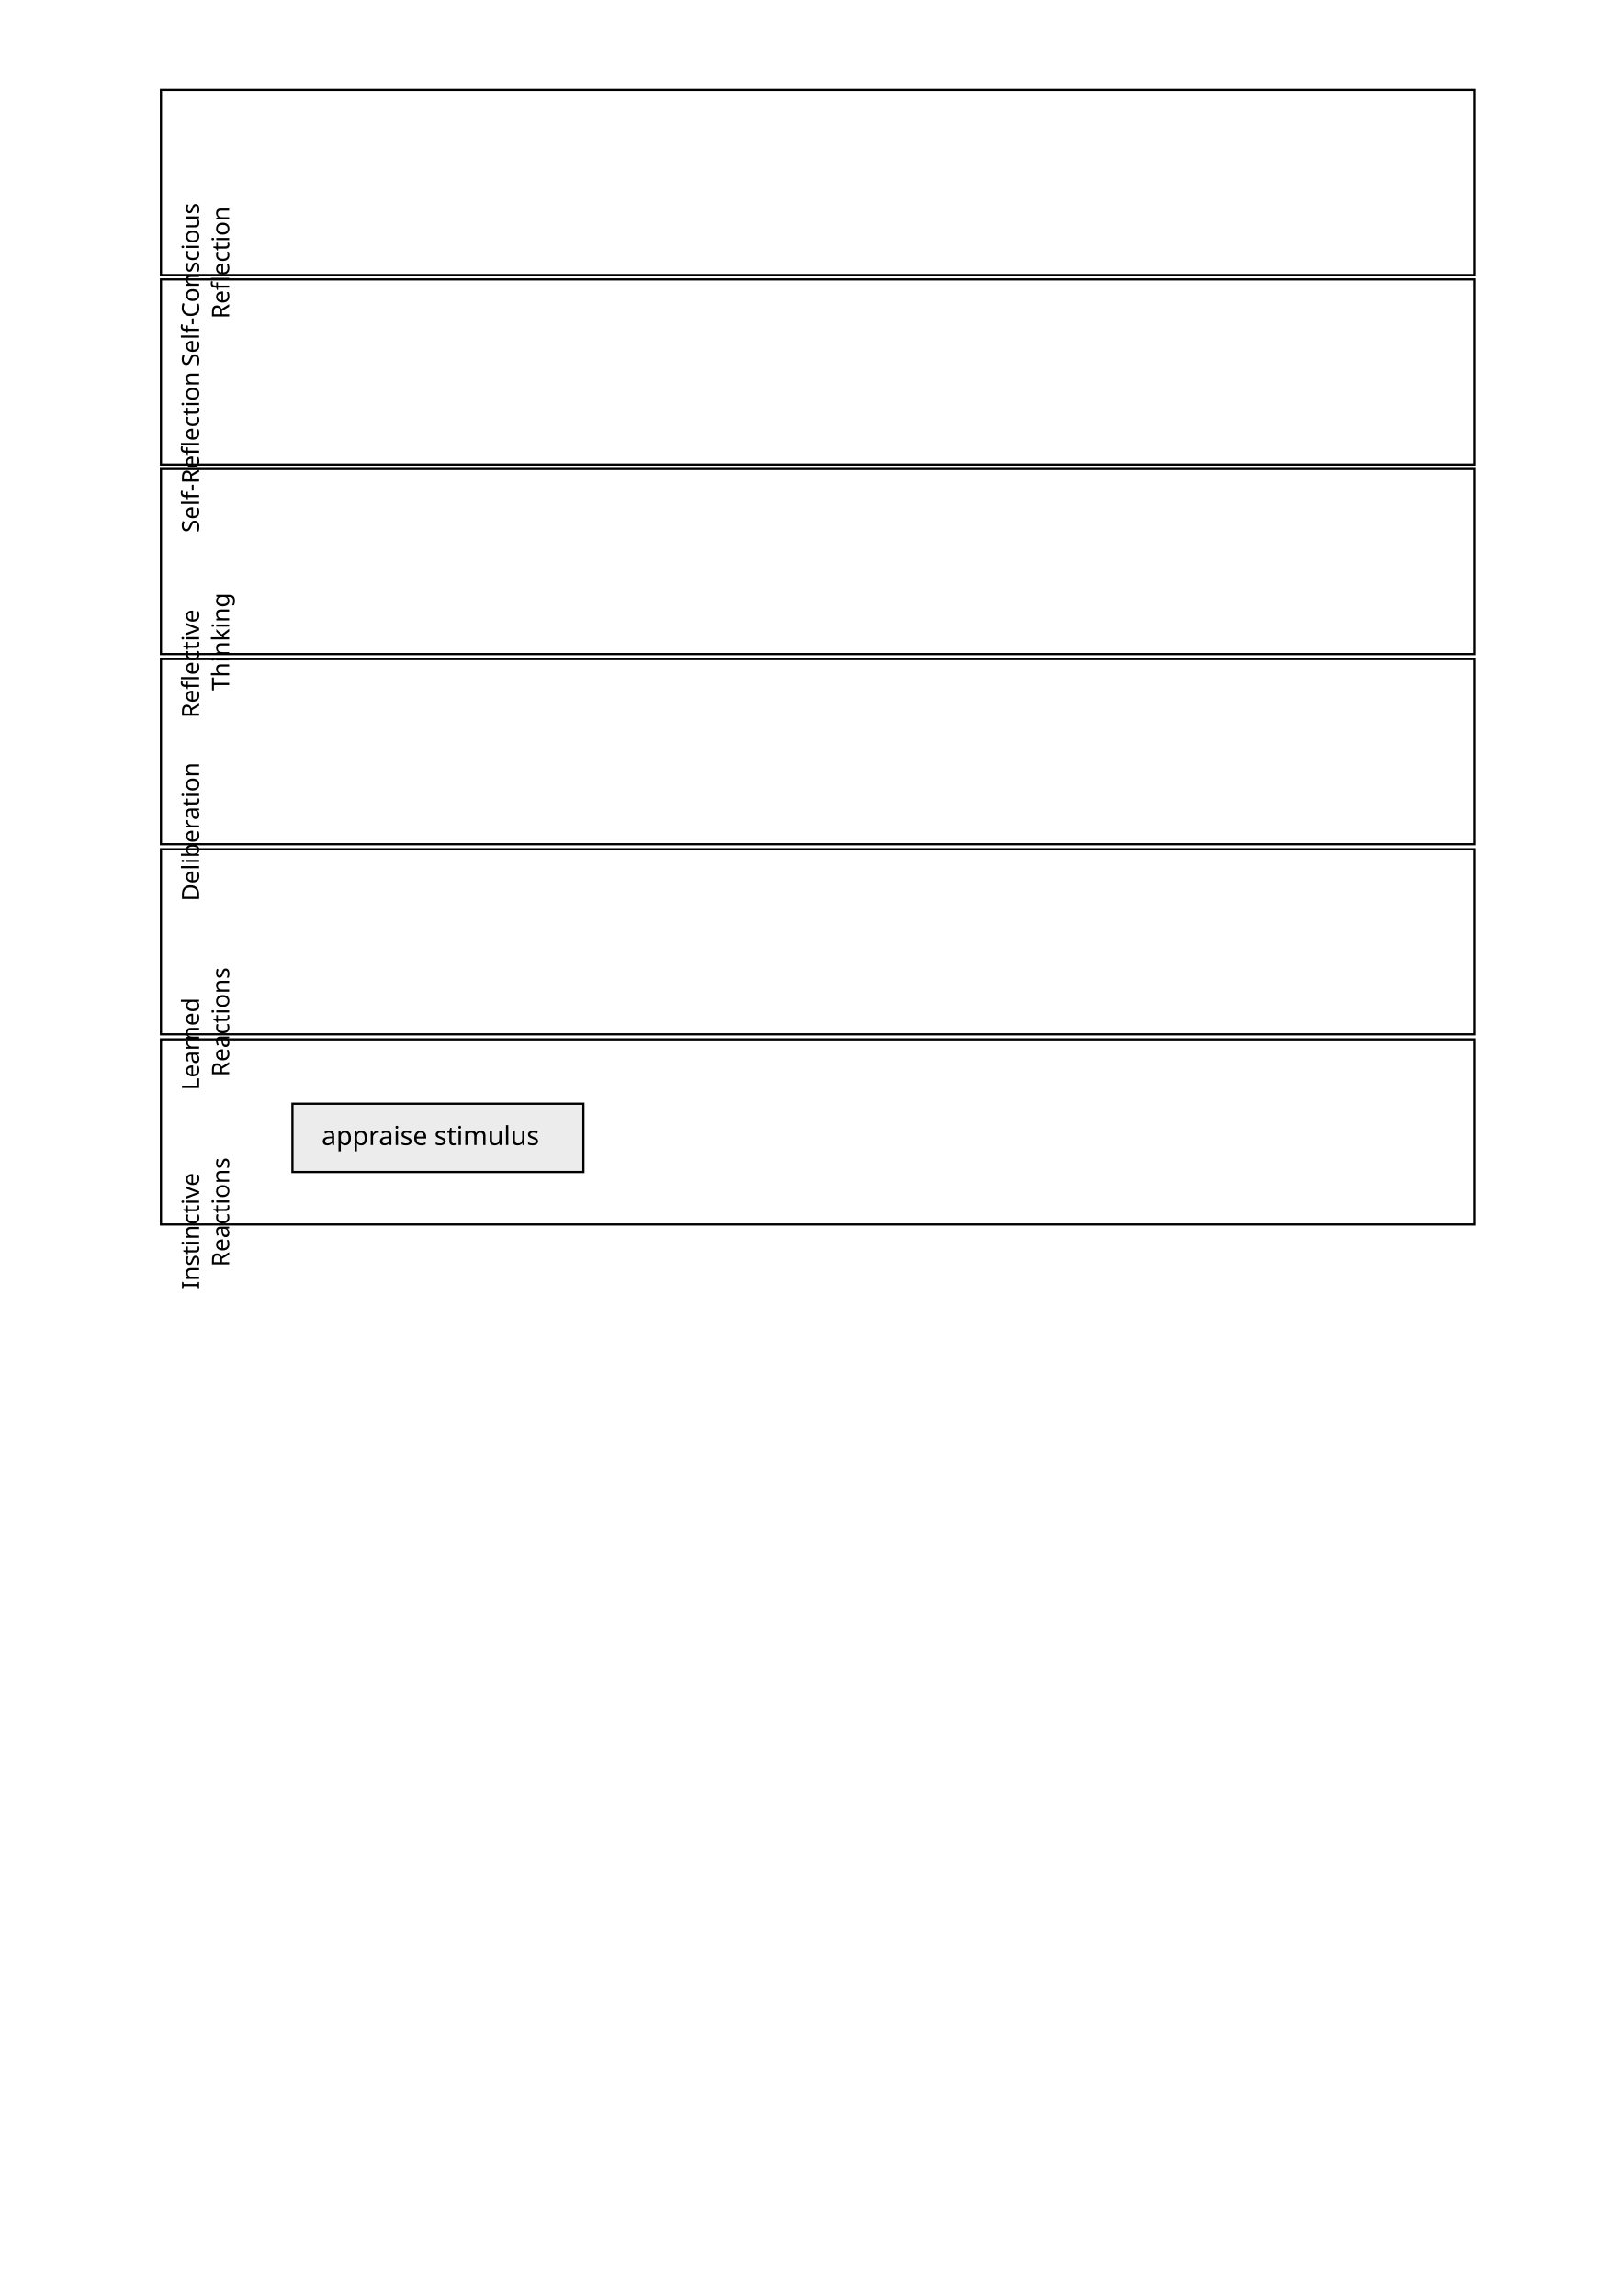
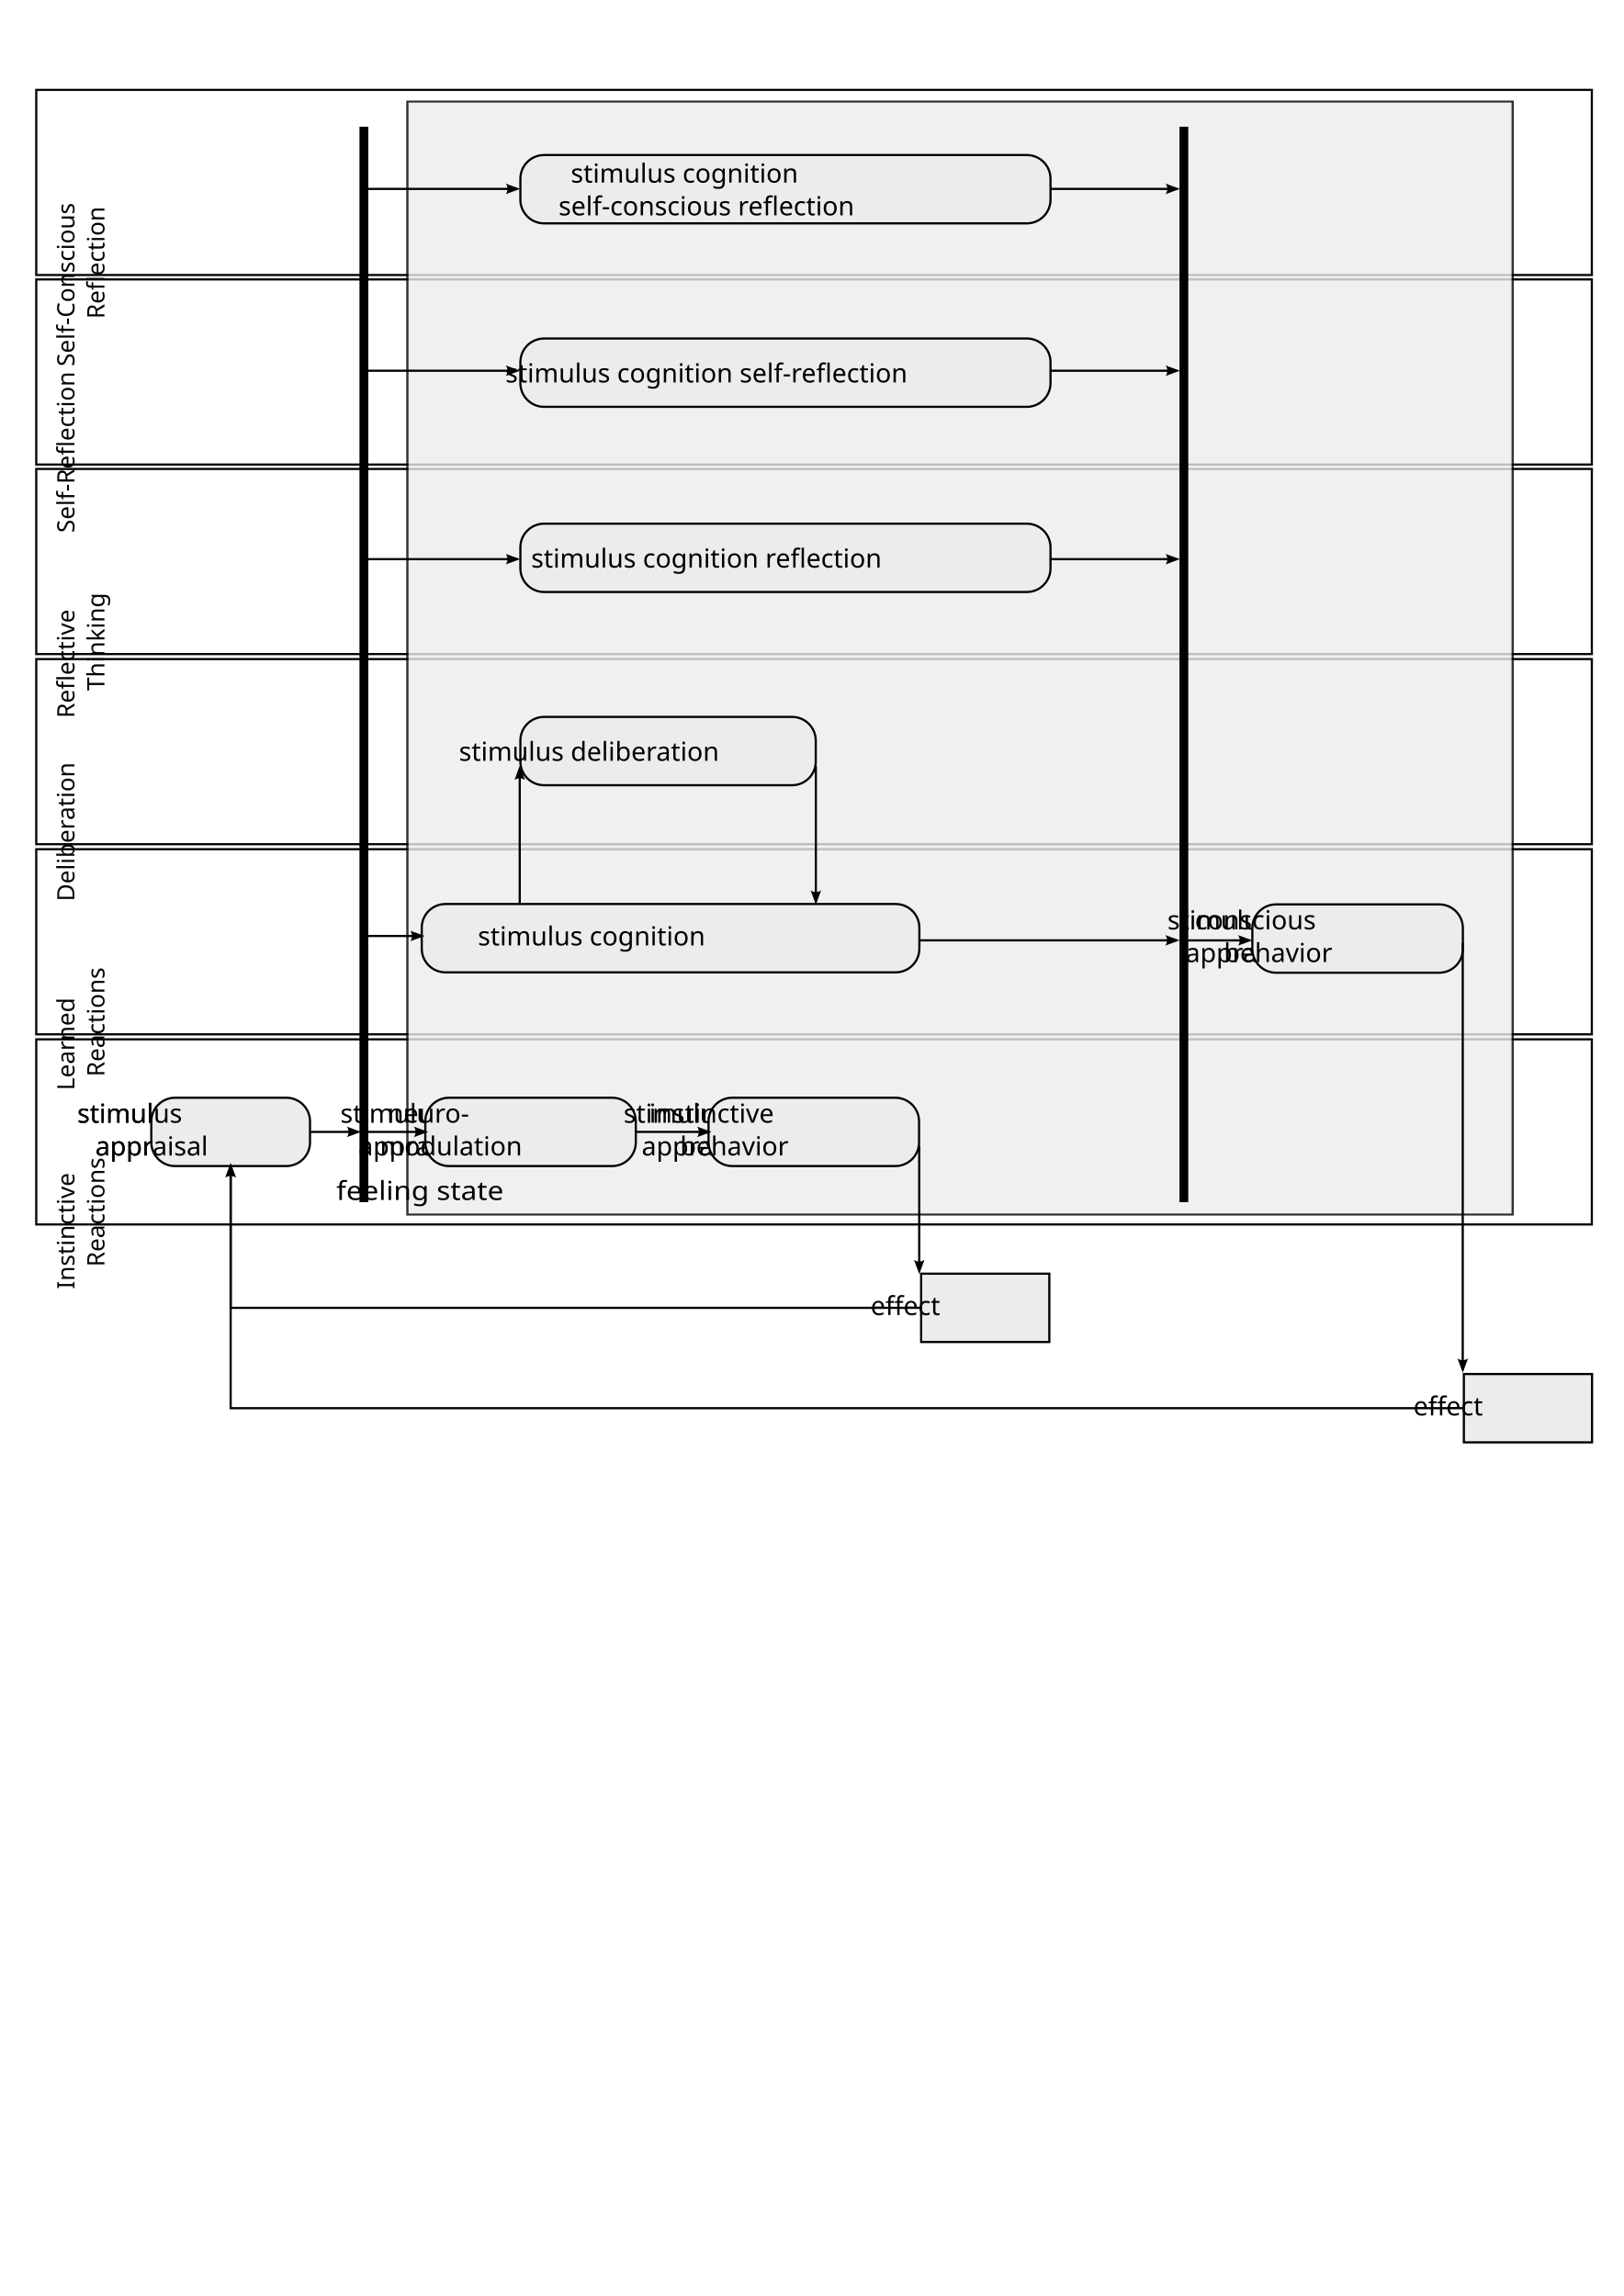
<svg xmlns="http://www.w3.org/2000/svg" width="744.094" height="1052.362" id="svg2" version="1.1">
-   <defs id="defs4" />
-   <g id="layer1">
-     <g id="g3780">
-       <rect y="41.199" x="73.761" height="84.853" width="602.051" id="rect2985" style="fill:none;stroke:#000000;stroke-width:1;stroke-opacity:1" />
+   <defs id="defs4">
+     <marker orient="auto" refY="0.0" refX="0.0" id="Arrow2Mend" style="overflow:visible;">
+       <path id="path3924" style="fill-rule:evenodd;stroke-width:0.625;stroke-linejoin:round;" d="M 8.719,4.034 L -2.207,0.016 L 8.719,-4.002 C 6.973,-1.63 6.983,1.616 8.719,4.034 z " transform="scale(0.6) rotate(180) translate(0,0)" />
+     </marker>
+     <marker orient="auto" refY="0.0" refX="0.0" id="Arrow1Lend" style="overflow:visible;">
+       <path id="path3900" d="M 0.0,0.0 L 5.0,-5.0 L -12.5,0.0 L 5.0,5.0 L 0.0,0.0 z " style="fill-rule:evenodd;stroke:#000000;stroke-width:1.0pt;" transform="scale(0.8) rotate(180) translate(12.5,0)" />
+     </marker>
+   </defs>
+   <g id="layer1" style="opacity:0.98">
+     <g id="g3780" transform="translate(-57.15229,0)">
+       <rect y="41.199" x="73.761" height="84.853" width="712.881" id="rect2985" style="fill:none;stroke:#000000;stroke-width:1;stroke-opacity:1" />
      <text transform="matrix(0,-1,1,0,0,0)" id="text3774" y="91.262" x="-83.988" style="font-size:40px;font-style:normal;font-weight:normal;line-height:125%;letter-spacing:0px;word-spacing:0px;fill:#000000;fill-opacity:1;stroke:none;font-family:Sans" xml:space="preserve">
        <tspan style="font-size:11px;text-align:center;text-anchor:middle" y="91.262" x="-82.237" id="tspan3776">Self-Conscious </tspan>
        <tspan id="tspan3778" style="font-size:11px;text-align:center;text-anchor:middle" y="105.012" x="-83.988">Reflection</tspan>
      </text>
    </g>
-     <g id="g3786" transform="translate(0,86.87312)">
-       <rect style="fill:none;stroke:#000000;stroke-width:1;stroke-opacity:1" id="rect3788" width="602.051" height="84.853" x="73.761" y="41.199" />
+     <g id="g3786" transform="translate(-57.15229,86.87312)">
+       <rect style="fill:none;stroke:#000000;stroke-width:1;stroke-opacity:1" id="rect3788" width="712.881" height="84.853" x="73.761" y="41.199" />
      <text xml:space="preserve" style="font-size:40px;font-style:normal;font-weight:normal;line-height:125%;letter-spacing:0px;word-spacing:0px;fill:#000000;fill-opacity:1;stroke:none;font-family:Sans" x="-83.988" y="91.262" id="text3790" transform="matrix(0,-1,1,0,0,0)">
        <tspan x="-83.988" y="91.262" style="font-size:11px;text-align:center;text-anchor:middle" id="tspan3794">Self-Reflection</tspan>
      </text>
    </g>
-     <g transform="translate(0,173.7462)" id="g3806">
-       <rect y="41.199" x="73.761" height="84.853" width="602.051" id="rect3808" style="fill:none;stroke:#000000;stroke-width:1;stroke-opacity:1" />
+     <g transform="translate(-57.15229,173.7462)" id="g3806">
+       <rect y="41.199" x="73.761" height="84.853" width="712.881" id="rect3808" style="fill:none;stroke:#000000;stroke-width:1;stroke-opacity:1" />
      <text transform="matrix(0,-1,1,0,0,0)" id="text3810" y="91.262" x="-83.988" style="font-size:40px;font-style:normal;font-weight:normal;line-height:125%;letter-spacing:0px;word-spacing:0px;fill:#000000;fill-opacity:1;stroke:none;font-family:Sans" xml:space="preserve">
        <tspan id="tspan3814" style="font-size:11px;text-align:center;text-anchor:middle" y="91.262" x="-82.237">Reflective </tspan>
        <tspan style="font-size:11px;text-align:center;text-anchor:middle" y="105.012" x="-83.988" id="tspan3858">Thinking</tspan>
      </text>
    </g>
-     <g id="g3816" transform="translate(0,260.8891)">
-       <rect style="fill:none;stroke:#000000;stroke-width:1;stroke-opacity:1" id="rect3818" width="602.051" height="84.853" x="73.761" y="41.199" />
+     <g id="g3816" transform="translate(-57.15229,260.8891)">
+       <rect style="fill:none;stroke:#000000;stroke-width:1;stroke-opacity:1" id="rect3818" width="712.881" height="84.853" x="73.761" y="41.199" />
      <text xml:space="preserve" style="font-size:40px;font-style:normal;font-weight:normal;line-height:125%;letter-spacing:0px;word-spacing:0px;fill:#000000;fill-opacity:1;stroke:none;font-family:Sans" x="-83.988" y="91.262" id="text3820" transform="matrix(0,-1,1,0,0,0)">
        <tspan x="-83.988" y="91.262" style="font-size:11px;text-align:center;text-anchor:middle" id="tspan3824">Deliberation</tspan>
      </text>
    </g>
-     <g transform="translate(0,348.032)" id="g3826">
-       <rect y="41.199" x="73.761" height="84.853" width="602.051" id="rect3828" style="fill:none;stroke:#000000;stroke-width:1;stroke-opacity:1" />
+     <g transform="translate(-57.15229,348.032)" id="g3826">
+       <rect y="41.199" x="73.761" height="84.853" width="712.881" id="rect3828" style="fill:none;stroke:#000000;stroke-width:1;stroke-opacity:1" />
      <text transform="matrix(0,-1,1,0,0,0)" id="text3830" y="91.262" x="-83.988" style="font-size:40px;font-style:normal;font-weight:normal;line-height:125%;letter-spacing:0px;word-spacing:0px;fill:#000000;fill-opacity:1;stroke:none;font-family:Sans" xml:space="preserve">
        <tspan id="tspan3834" style="font-size:11px;text-align:center;text-anchor:middle" y="91.262" x="-82.237">Learned </tspan>
        <tspan style="font-size:11px;text-align:center;text-anchor:middle" y="105.012" x="-83.988" id="tspan3852">Reactions</tspan>
      </text>
    </g>
-     <g id="g3836" transform="translate(0,435.1748)">
-       <rect style="fill:none;stroke:#000000;stroke-width:1;stroke-opacity:1" id="rect3838" width="602.051" height="84.853" x="73.761" y="41.199" />
-       <text xml:space="preserve" style="font-size:40px;font-style:normal;font-weight:normal;line-height:125%;letter-spacing:0px;word-spacing:0px;fill:#000000;fill-opacity:1;stroke:none;font-family:Sans" x="-83.988" y="91.262" id="text3840" transform="matrix(0,-1,1,0,0,0)">
-         <tspan x="-82.237" y="91.262" style="font-size:11px;text-align:center;text-anchor:middle" id="tspan3844"> Instinctive </tspan>
-         <tspan x="-83.988" y="105.012" style="font-size:11px;text-align:center;text-anchor:middle" id="tspan3848">Reactions</tspan>
+     <g id="g3836" transform="translate(-42,435.1748)">
+       <rect style="fill:none;stroke:#000000;stroke-width:1;stroke-opacity:1" id="rect3838" width="712.881" height="84.853" x="58.609" y="41.199" />
+       <text xml:space="preserve" style="font-size:40px;font-style:normal;font-weight:normal;line-height:125%;letter-spacing:0px;word-spacing:0px;fill:#000000;fill-opacity:1;stroke:none;font-family:Sans" x="-83.988" y="76.109" id="text3840" transform="matrix(0,-1,1,0,0,0)">
+         <tspan x="-82.237" y="76.109" style="font-size:11px;text-align:center;text-anchor:middle" id="tspan3844"> Instinctive </tspan>
+         <tspan x="-83.988" y="89.859" style="font-size:11px;text-align:center;text-anchor:middle" id="tspan3848">Reactions</tspan>
      </text>
    </g>
  </g>
-   <g id="layer2">
-     <rect style="fill:#ececec;fill-opacity:1;stroke:#000000;stroke-width:1;stroke-opacity:1" id="rect3863" width="133.34" height="31.315" x="134.021" y="505.87" />
-     <text xml:space="preserve" style="font-size:40px;font-style:normal;font-weight:normal;line-height:125%;letter-spacing:0px;word-spacing:0px;fill:#000000;fill-opacity:1;stroke:none;font-family:Sans" x="147.377" y="524.838" id="text3865">
-       <tspan id="tspan3867" x="147.377" y="524.838" style="font-size:12px">appraise stimulus</tspan>
-     </text>
+   <g id="layer2" style="display:inline">
+     <g transform="matrix(1.100864,0,0,1,-59.81943,22.22336)" id="g4745">
+       <rect y="24.331" x="223.925" height="510.127" width="460.124" id="rect4747" style="opacity:0.8;fill:#ececec;fill-opacity:1;stroke:#000000;stroke-width:0.953;stroke-opacity:1" />
+       <text id="text4749" y="527.775" x="265.554" style="font-size:40px;font-style:normal;font-weight:normal;line-height:125%;letter-spacing:0px;word-spacing:0px;fill:#000000;fill-opacity:1;stroke:none;font-family:Sans" xml:space="preserve">
+         <tspan style="font-size:12px;text-align:center;text-anchor:middle" y="527.775" x="265.554" id="tspan4757">feeling state</tspan>
+       </text>
+     </g>
+     <g id="g4541" transform="translate(-54.58086,0)">
+       <text id="text3865" y="514.612" x="160.485" style="font-size:40px;font-style:normal;font-weight:normal;line-height:125%;letter-spacing:0px;word-spacing:0px;fill:#000000;fill-opacity:1;stroke:none;font-family:Sans" xml:space="preserve">
+         <tspan id="tspan3869" style="font-size:12px;text-align:center;text-anchor:middle" y="514.612" x="162.395">stimulus </tspan>
+         <tspan id="tspan3881" style="font-size:12px;text-align:center;text-anchor:middle" y="529.612" x="160.485">appraisal</tspan>
+       </text>
+       <rect style="fill:#ececec;fill-opacity:1;stroke:#000000;stroke-width:1;stroke-opacity:1" id="rect4527" width="72.731" height="31.315" x="123.92" y="503.144" ry="10.859" rx="10.859" />
+       <text xml:space="preserve" style="font-size:40px;font-style:normal;font-weight:normal;line-height:125%;letter-spacing:0px;word-spacing:0px;fill:#000000;fill-opacity:1;stroke:none;font-family:Sans" x="160.485" y="514.612" id="text4529">
+         <tspan x="162.395" y="514.612" style="font-size:12px;text-align:center;text-anchor:middle" id="tspan4531">stimulus </tspan>
+         <tspan x="160.485" y="529.612" style="font-size:12px;text-align:center;text-anchor:middle" id="tspan4533">appraisal</tspan>
+       </text>
+     </g>
+     <g id="g3853" transform="translate(61.19545,0)">
+       <text xml:space="preserve" style="font-size:40px;font-style:normal;font-weight:normal;line-height:125%;letter-spacing:0px;word-spacing:0px;fill:#000000;fill-opacity:1;stroke:none;font-family:Sans" x="165.263" y="514.612" id="text3855">
+         <tspan x="167.174" y="514.612" style="font-size:12px;text-align:center;text-anchor:middle" id="tspan3857">stimulus </tspan>
+         <tspan x="165.263" y="529.612" style="font-size:12px;text-align:center;text-anchor:middle" id="tspan3859">appraisal</tspan>
+       </text>
+       <rect ry="10.859" y="503.144" x="133.704" height="31.315" width="96.47" id="rect3861" style="fill:#ececec;fill-opacity:1;stroke:#000000;stroke-width:1;stroke-opacity:1" rx="10.859" />
+       <text id="text3863" y="514.576" x="181.909" style="font-size:40px;font-style:normal;font-weight:normal;line-height:125%;letter-spacing:0px;word-spacing:0px;fill:#000000;fill-opacity:1;stroke:none;font-family:Sans" xml:space="preserve">
+         <tspan id="tspan3867" style="font-size:12px;text-align:center;text-anchor:middle" y="514.576" x="181.909">neuro-</tspan>
+         <tspan style="font-size:12px;text-align:center;text-anchor:middle" y="529.576" x="181.909" id="tspan3872">modulation</tspan>
+       </text>
+     </g>
+     <g id="g3874" transform="translate(63.64213,-108.9638)">
+       <rect rx="10.859" ry="10.859" y="523.319" x="129.634" height="31.315" width="228.039" id="rect3882" style="fill:#ececec;fill-opacity:1;stroke:#000000;stroke-width:1;stroke-opacity:1" />
+       <text id="text3884" y="542.287" x="243.844" style="font-size:40px;font-style:normal;font-weight:normal;line-height:125%;letter-spacing:0px;word-spacing:0px;fill:#000000;fill-opacity:1;stroke:none;font-family:Sans" xml:space="preserve">
+         <tspan id="tspan3888" style="font-size:12px;text-align:center;text-anchor:middle" y="542.287" x="243.844">stimulus cognition</tspan>
+       </text>
+     </g>
+     <g transform="translate(191,0)" id="g3890">
+       <text id="text3892" y="514.612" x="165.263" style="font-size:40px;font-style:normal;font-weight:normal;line-height:125%;letter-spacing:0px;word-spacing:0px;fill:#000000;fill-opacity:1;stroke:none;font-family:Sans" xml:space="preserve">
+         <tspan id="tspan3894" style="font-size:12px;text-align:center;text-anchor:middle" y="514.612" x="167.174">stimulus </tspan>
+         <tspan id="tspan3896" style="font-size:12px;text-align:center;text-anchor:middle" y="529.612" x="165.263">appraisal</tspan>
+       </text>
+       <rect rx="10.859" style="fill:#ececec;fill-opacity:1;stroke:#000000;stroke-width:1;stroke-opacity:1" id="rect3898" width="96.47" height="31.315" x="133.704" y="503.144" ry="10.859" />
+       <text xml:space="preserve" style="font-size:40px;font-style:normal;font-weight:normal;line-height:125%;letter-spacing:0px;word-spacing:0px;fill:#000000;fill-opacity:1;stroke:none;font-family:Sans" x="181.909" y="514.576" id="text3900">
+         <tspan x="181.909" y="514.576" style="font-size:12px;text-align:center;text-anchor:middle" id="tspan3908">instinctive</tspan>
+         <tspan x="181.909" y="529.576" style="font-size:12px;text-align:center;text-anchor:middle" id="tspan4286">behavior</tspan>
+       </text>
+     </g>
+     <path style="fill:none;stroke:#000000;stroke-width:1px;stroke-linecap:butt;stroke-linejoin:miter;stroke-opacity:1;marker-end:url(#Arrow2Mend)" d="m 291.369,518.801 33.335,0" id="path3910" />
+     <path style="fill:none;stroke:#000000;stroke-width:1px;stroke-linecap:butt;stroke-linejoin:miter;stroke-opacity:1;marker-end:url(#Arrow2Mend)" d="m 168.499,518.801 26.4,0" id="path3914" />
+     <g transform="translate(87.88876,-154.6459)" id="g4290">
+       <rect style="fill:#ececec;fill-opacity:1;stroke:#000000;stroke-width:1;stroke-opacity:1" id="rect4298" width="135.36" height="31.315" x="150.588" y="483.234" ry="10.859" rx="10.859" />
+       <text xml:space="preserve" style="font-size:40px;font-style:normal;font-weight:normal;line-height:125%;letter-spacing:0px;word-spacing:0px;fill:#000000;fill-opacity:1;stroke:none;font-family:Sans" x="218.459" y="503.365" id="text4300">
+         <tspan x="218.459" y="503.365" style="font-size:12px;text-align:center;text-anchor:middle" id="tspan4302">stimulus deliberation</tspan>
+       </text>
+     </g>
+     <g id="g4306" transform="translate(109.5271,-243.2096)">
+       <rect rx="10.859" ry="10.859" y="483.234" x="128.95" height="31.315" width="242.942" id="rect4308" style="fill:#ececec;fill-opacity:1;stroke:#000000;stroke-width:1;stroke-opacity:1" />
+       <text id="text4310" y="503.365" x="250.611" style="font-size:40px;font-style:normal;font-weight:normal;line-height:125%;letter-spacing:0px;word-spacing:0px;fill:#000000;fill-opacity:1;stroke:none;font-family:Sans" xml:space="preserve">
+         <tspan id="tspan4312" style="font-size:12px;text-align:center;text-anchor:middle" y="503.365" x="250.611">stimulus cognition reflection</tspan>
+       </text>
+     </g>
+     <g transform="translate(67.21355,-328.0827)" id="g5436">
+       <rect style="fill:#ececec;fill-opacity:1;stroke:#000000;stroke-width:1;stroke-opacity:1" id="rect5438" width="242.942" height="31.315" x="171.264" y="483.234" ry="10.859" rx="10.859" />
+       <text xml:space="preserve" style="font-size:40px;font-style:normal;font-weight:normal;line-height:125%;letter-spacing:0px;word-spacing:0px;fill:#000000;fill-opacity:1;stroke:none;font-family:Sans" x="292.925" y="503.365" id="text5440">
+         <tspan x="292.925" y="503.365" style="font-size:12px;text-align:center;text-anchor:middle" id="tspan5442">stimulus cognition self-reflection</tspan>
+       </text>
+     </g>
+     <g id="g5444" transform="translate(109.5271,-652.5171)">
+       <rect rx="10.859" ry="10.859" y="723.58" x="128.95" height="31.315" width="242.942" id="rect5446" style="fill:#ececec;fill-opacity:1;stroke:#000000;stroke-width:1;stroke-opacity:1" />
+       <text id="text5448" y="736.211" x="250.611" style="font-size:40px;font-style:normal;font-weight:normal;line-height:125%;letter-spacing:0px;word-spacing:0px;fill:#000000;fill-opacity:1;stroke:none;font-family:Sans" xml:space="preserve">
+         <tspan id="tspan5450" style="font-size:12px;text-align:center;text-anchor:middle" y="736.211" x="252.522">stimulus cognition </tspan>
+         <tspan style="font-size:12px;text-align:center;text-anchor:middle" y="751.211" x="250.611" id="tspan6596">self-conscious reflection</tspan>
+       </text>
+     </g>
+     <rect style="fill:#000000;fill-opacity:1;stroke:none" id="rect5452" width="4.041" height="492.881" x="164.736" y="58.098" rx="0" ry="0" />
+     <path style="fill:none;stroke:#000000;stroke-width:1px;stroke-linecap:butt;stroke-linejoin:miter;stroke-opacity:1;marker-end:url(#Arrow2Mend)" d="m 165.062,429.005 28.214,0" id="path5454" />
+     <path id="path5640" d="m 142.427,518.801 21.758,0" style="fill:none;stroke:#000000;stroke-width:1px;stroke-linecap:butt;stroke-linejoin:miter;stroke-opacity:1;marker-end:url(#Arrow2Mend)" />
+     <path id="path5642" d="m 238.18,414.493 0,-62.184" style="fill:none;stroke:#000000;stroke-width:1px;stroke-linecap:butt;stroke-linejoin:miter;stroke-opacity:1;marker-end:url(#Arrow2Mend)" />
+     <path style="fill:none;stroke:#000000;stroke-width:1px;stroke-linecap:butt;stroke-linejoin:miter;stroke-opacity:1;marker-end:url(#Arrow2Mend)" d="m 373.875,351.127 0,62.184" id="path5644" />
+     <g transform="translate(256.5707,60.4648)" id="g5646">
+       <rect style="fill:#ececec;fill-opacity:1;stroke:#000000;stroke-width:1;stroke-opacity:1" id="rect5648" width="58.753" height="31.315" x="165.556" y="523.319" ry="0" rx="10.859" />
+       <text xml:space="preserve" style="font-size:40px;font-style:normal;font-weight:normal;line-height:125%;letter-spacing:0px;word-spacing:0px;fill:#000000;fill-opacity:1;stroke:none;font-family:Sans" x="194.748" y="542.287" id="text5650">
+         <tspan x="194.748" y="542.287" style="font-size:12px;text-align:center;text-anchor:middle" id="tspan5652">effect</tspan>
+       </text>
+     </g>
+     <path style="fill:none;stroke:#000000;stroke-width:1px;stroke-linecap:butt;stroke-linejoin:miter;stroke-opacity:1;marker-end:url(#Arrow2Mend)" d="m 422.127,599.441 -316.422,0 0,-64.983" id="path6214" />
+     <path id="path6592" d="m 421.256,525.056 0,57.6" style="fill:none;stroke:#000000;stroke-width:1px;stroke-linecap:butt;stroke-linejoin:miter;stroke-opacity:1;marker-end:url(#Arrow2Mend)" />
+     <path style="fill:none;stroke:#000000;stroke-width:1px;stroke-linecap:butt;stroke-linejoin:miter;stroke-opacity:1;marker-end:url(#Arrow2Mend)" d="m 165.062,256.289 71.961,0" id="path6600" />
+     <path id="path6602" d="m 165.062,169.921 71.961,0" style="fill:none;stroke:#000000;stroke-width:1px;stroke-linecap:butt;stroke-linejoin:miter;stroke-opacity:1;marker-end:url(#Arrow2Mend)" />
+     <path style="fill:none;stroke:#000000;stroke-width:1px;stroke-linecap:butt;stroke-linejoin:miter;stroke-opacity:1;marker-end:url(#Arrow2Mend)" d="m 165.062,86.584 71.961,0" id="path6604" />
+     <rect ry="0" rx="0" y="58.098" x="540.513" height="492.881" width="4.041" id="rect6606" style="fill:#000000;fill-opacity:1;stroke:none" />
+     <path id="path6608" d="m 481.419,256.289 57.979,0" style="fill:none;stroke:#000000;stroke-width:1px;stroke-linecap:butt;stroke-linejoin:miter;stroke-opacity:1;marker-end:url(#Arrow2Mend)" />
+     <path style="fill:none;stroke:#000000;stroke-width:1px;stroke-linecap:butt;stroke-linejoin:miter;stroke-opacity:1;marker-end:url(#Arrow2Mend)" d="m 481.419,169.921 57.979,0" id="path6610" />
+     <path id="path6612" d="m 481.419,86.584 57.979,0" style="fill:none;stroke:#000000;stroke-width:1px;stroke-linecap:butt;stroke-linejoin:miter;stroke-opacity:1;marker-end:url(#Arrow2Mend)" />
+     <path id="path6614" d="m 421.641,431.005 117.621,0" style="fill:none;stroke:#000000;stroke-width:1px;stroke-linecap:butt;stroke-linejoin:miter;stroke-opacity:1;marker-end:url(#Arrow2Mend)" />
+     <g id="g6616" transform="translate(440.2146,-88.62058)">
+       <text xml:space="preserve" style="font-size:40px;font-style:normal;font-weight:normal;line-height:125%;letter-spacing:0px;word-spacing:0px;fill:#000000;fill-opacity:1;stroke:none;font-family:Sans" x="165.263" y="514.612" id="text6618">
+         <tspan x="167.174" y="514.612" style="font-size:12px;text-align:center;text-anchor:middle" id="tspan6620">stimulus </tspan>
+         <tspan x="165.263" y="529.612" style="font-size:12px;text-align:center;text-anchor:middle" id="tspan6622">appraisal</tspan>
+       </text>
+       <rect ry="10.859" y="503.144" x="133.704" height="31.315" width="96.47" id="rect6624" style="fill:#ececec;fill-opacity:1;stroke:#000000;stroke-width:1;stroke-opacity:1" rx="10.859" />
+       <text id="text6626" y="514.576" x="181.909" style="font-size:40px;font-style:normal;font-weight:normal;line-height:125%;letter-spacing:0px;word-spacing:0px;fill:#000000;fill-opacity:1;stroke:none;font-family:Sans" xml:space="preserve">
+         <tspan id="tspan6630" style="font-size:12px;text-align:center;text-anchor:middle" y="514.576" x="181.909">conscious</tspan>
+         <tspan style="font-size:12px;text-align:center;text-anchor:middle" y="529.576" x="181.909" id="tspan6634">behavior</tspan>
+       </text>
+     </g>
+     <path id="path6636" d="m 544.374,431.025 28.214,0" style="fill:none;stroke:#000000;stroke-width:1px;stroke-linecap:butt;stroke-linejoin:miter;stroke-opacity:1;marker-end:url(#Arrow2Mend)" />
+     <g id="g6638" transform="translate(505.285,106.4648)">
+       <rect rx="10.859" ry="0" y="523.319" x="165.556" height="31.315" width="58.753" id="rect6640" style="fill:#ececec;fill-opacity:1;stroke:#000000;stroke-width:1;stroke-opacity:1" />
+       <text id="text6642" y="542.287" x="194.748" style="font-size:40px;font-style:normal;font-weight:normal;line-height:125%;letter-spacing:0px;word-spacing:0px;fill:#000000;fill-opacity:1;stroke:none;font-family:Sans" xml:space="preserve">
+         <tspan id="tspan6644" style="font-size:12px;text-align:center;text-anchor:middle" y="542.287" x="194.748">effect</tspan>
+       </text>
+     </g>
+     <path style="fill:none;stroke:#000000;stroke-width:1px;stroke-linecap:butt;stroke-linejoin:miter;stroke-opacity:1;marker-end:url(#Arrow2Mend)" d="m 670.328,432.199 0,195.667" id="path6646" />
+     <path id="path6648" d="m 670.841,645.441 -565.136,0 0,-110.983" style="fill:none;stroke:#000000;stroke-width:1px;stroke-linecap:butt;stroke-linejoin:miter;stroke-opacity:1;marker-end:url(#Arrow2Mend);display:inline" />
  </g>
</svg>
